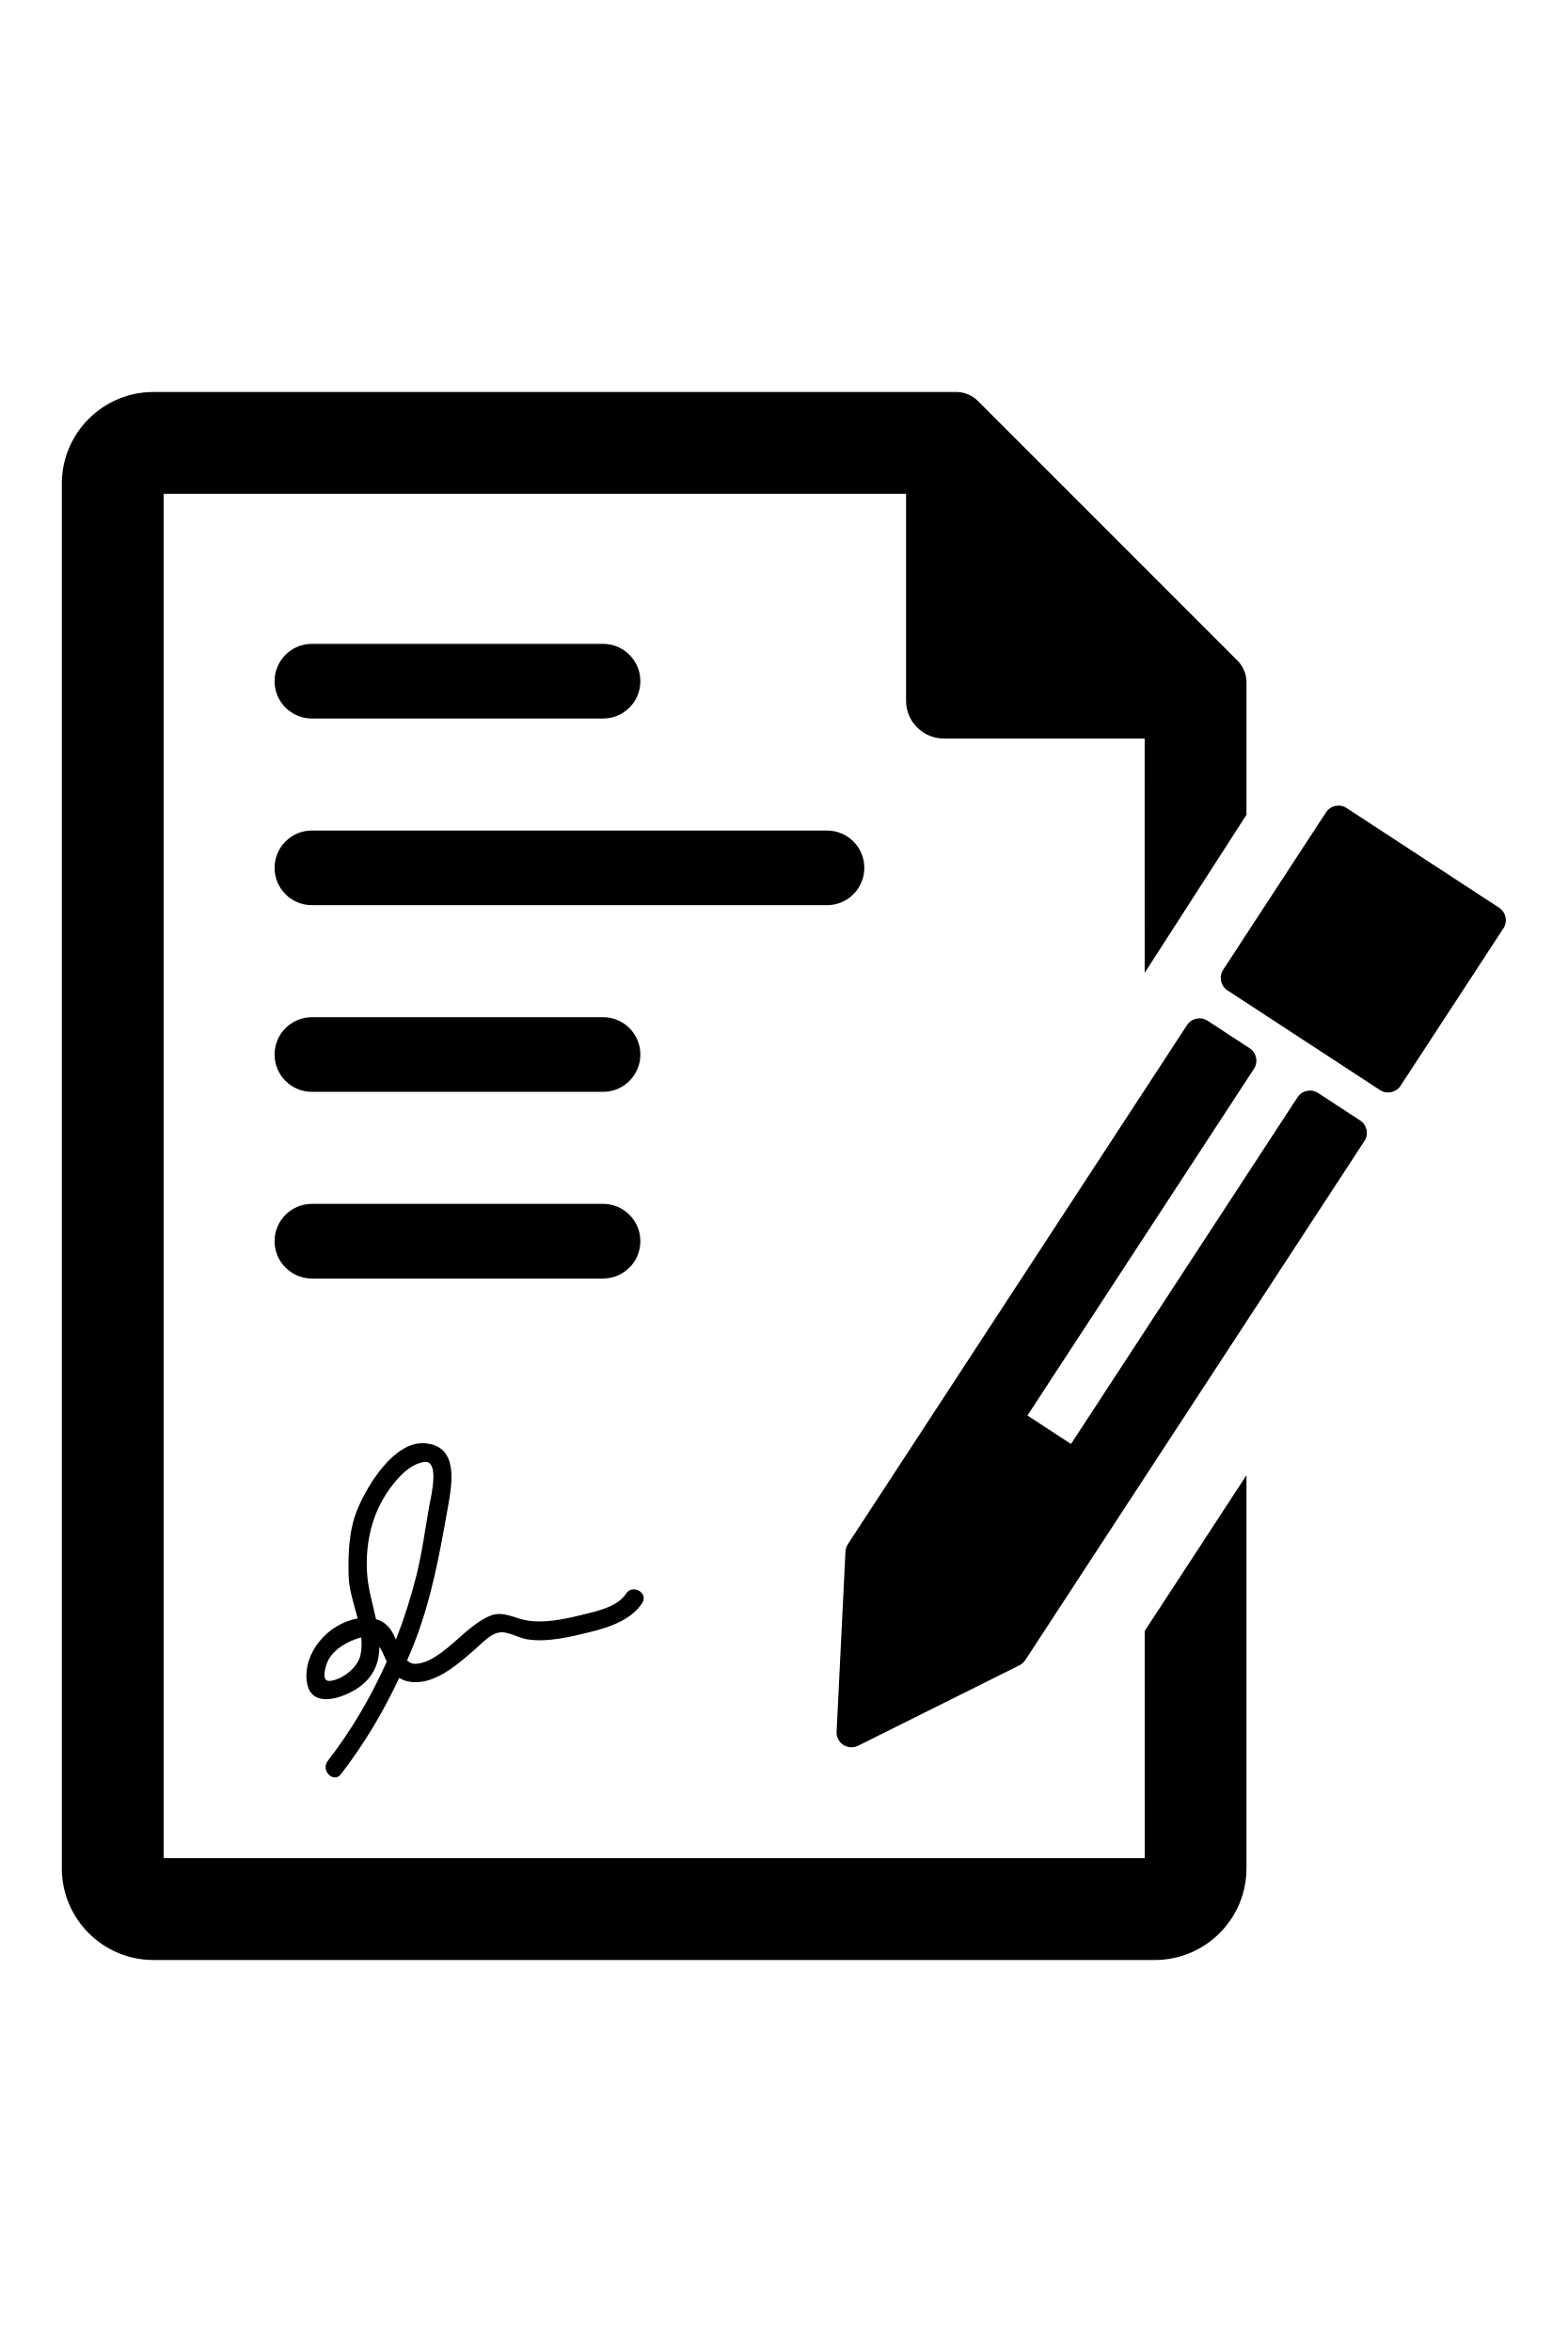
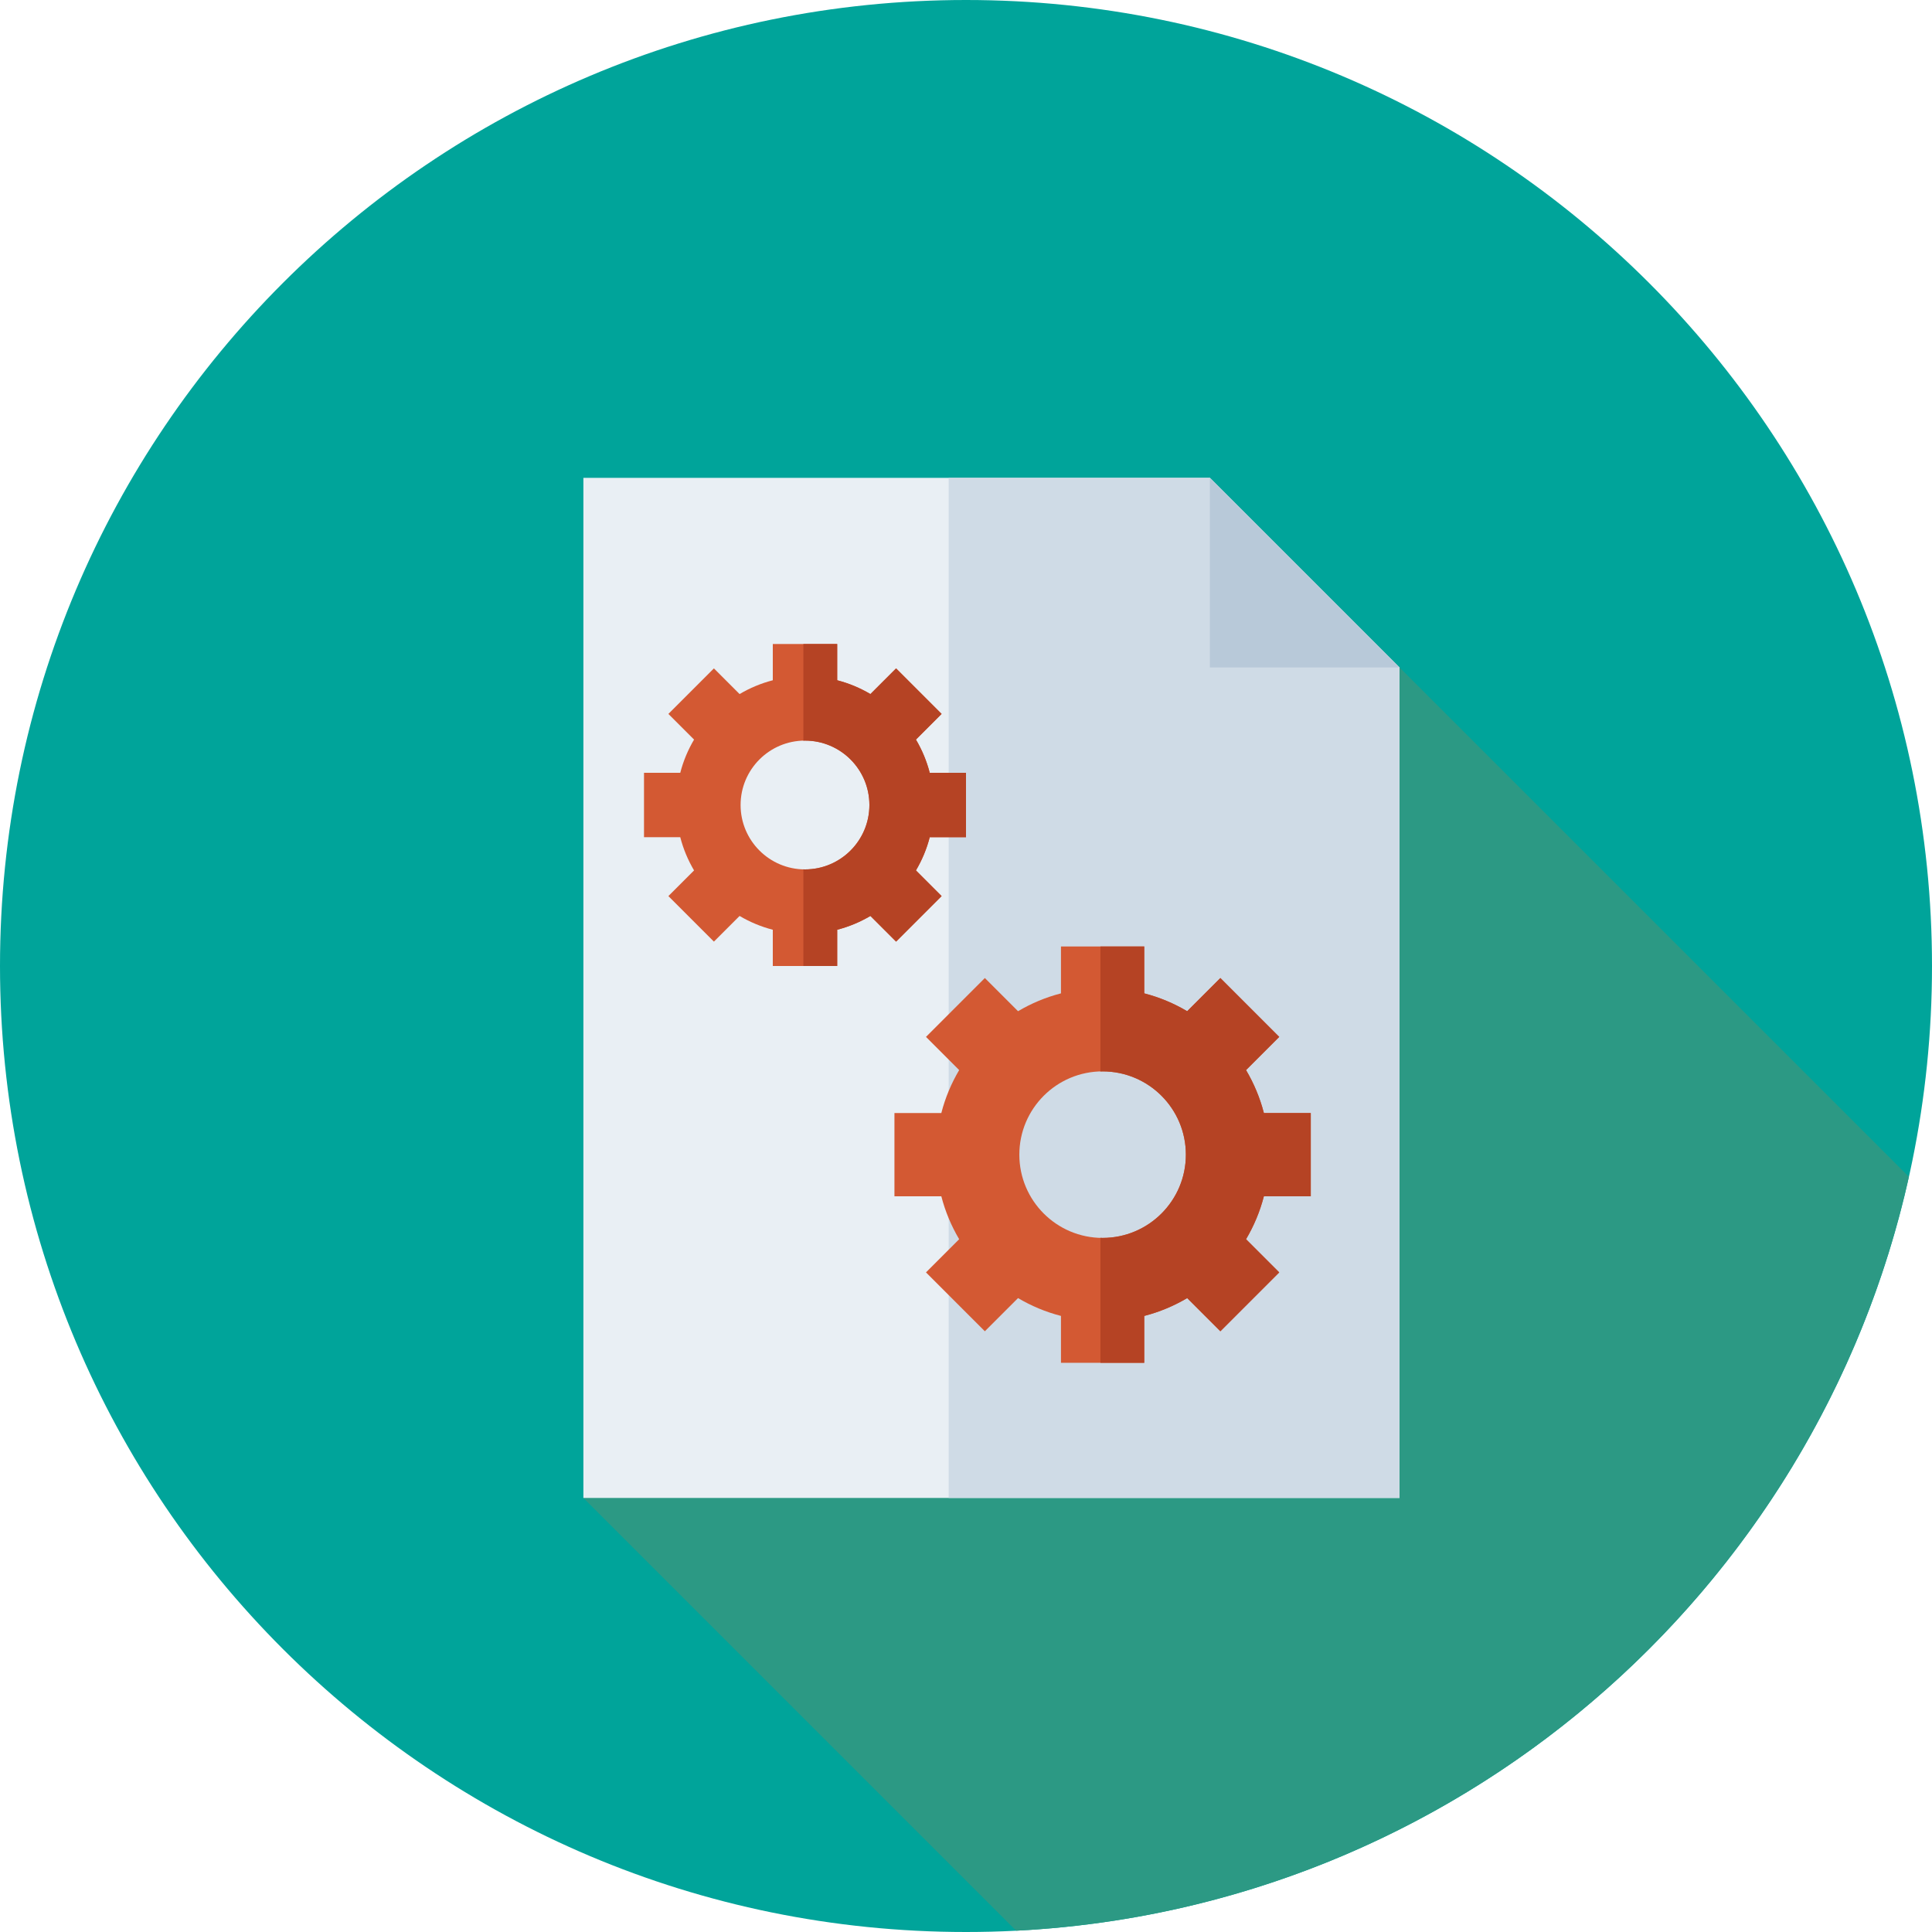
- <svg xmlns="http://www.w3.org/2000/svg" fill="#000000" version="1.1" id="Capa_1" width="200px" height="300px" viewBox="0 0 420 420" xml:space="preserve">
+ <svg xmlns="http://www.w3.org/2000/svg" height="300px" width="300px" version="1.1" id="Layer_1" viewBox="0 0 512 512" xml:space="preserve">
+   <circle style="fill:#00A49A;" cx="256" cy="256" r="256" />
+   <path style="fill:#2C9984;" d="M269.293,511.659c116.257-5.948,212.013-89.457,236.575-199.792L370.874,176.873l-100.268,139.13  l-116.003,80.967L269.293,511.659z" />
+   <polygon style="fill:#E9EFF4;" points="320.631,126.629 154.603,126.629 154.603,396.969 370.874,396.969 370.874,176.873 " />
+   <polygon style="fill:#CFDBE6;" points="370.874,176.873 320.631,126.629 251.404,126.629 251.404,396.969 370.874,396.969 " />
+   <polygon style="fill:#B8C9D9;" points="320.631,176.873 370.874,176.873 320.631,126.629 " />
  <g>
-     <g>
-       <g>
-         <path d="M252.877,92.823h53.791l0.005,62.757l27.271-42.343V77.743c0-2.168-0.863-4.247-2.396-5.787L261.984,2.395     C260.451,0.863,258.371,0,256.199,0H41.113C27.579,0,16.566,11.008,16.566,24.543v370.914c0,13.534,11.012,24.543,24.547,24.543     h268.283c13.533,0,24.545-11.009,24.545-24.543V290.15l-27.264,41.721l0.004,60.854H43.84V27.274h198.906v55.417     C242.746,88.29,247.281,92.823,252.877,92.823z" />
-         <path d="M364.398,195.123l-11.271-7.364c-1.84-1.201-4.303-0.686-5.506,1.154l-60.688,92.866l-11.67-7.625l60.688-92.867     c1.203-1.841,0.687-4.304-1.153-5.506l-11.271-7.365c-1.84-1.202-4.305-0.686-5.506,1.154l-90.869,139.053     c-0.386,0.591-0.607,1.274-0.643,1.979l-2.375,48.258c-0.069,1.409,0.614,2.754,1.797,3.523c1.183,0.773,2.688,0.86,3.949,0.231     l43.243-21.553c0.634-0.313,1.17-0.793,1.558-1.385l90.867-139.052C366.754,198.79,366.236,196.326,364.398,195.123z" />
-         <path d="M401.631,138.145l-40.869-26.708c-1.838-1.201-4.304-0.685-5.506,1.154l-27.563,42.179     c-1.201,1.84-0.686,4.306,1.154,5.508l40.869,26.706c1.838,1.202,4.305,0.686,5.506-1.154l27.562-42.178     C403.988,141.812,403.471,139.347,401.631,138.145z" />
-         <path d="M83.563,87.462h78c5.523,0,10-4.478,10-10s-4.477-10-10-10h-78c-5.523,0-10,4.478-10,10S78.042,87.462,83.563,87.462z" />
-         <path d="M231.563,127.462c0-5.522-4.479-10-10-10h-138c-5.523,0-10,4.478-10,10s4.477,10,10,10h138     C227.086,137.462,231.563,132.984,231.563,127.462z" />
-         <path d="M83.563,187.462h78c5.523,0,10-4.478,10-10s-4.477-10-10-10h-78c-5.523,0-10,4.478-10,10S78.042,187.462,83.563,187.462z     " />
-         <path d="M83.563,237.462h78c5.523,0,10-4.478,10-10c0-5.521-4.477-10-10-10h-78c-5.523,0-10,4.479-10,10     C73.563,232.984,78.042,237.462,83.563,237.462z" />
-         <path d="M87.796,366.694c-1.947,2.516,1.565,6.082,3.536,3.533c6.213-8.026,11.344-16.671,15.629-25.795     c2.674,1.679,6.185,1.343,9.065,0.205c4.151-1.637,7.67-4.796,11.021-7.655c1.981-1.69,4.287-4.481,7.029-4.748     c2.094-0.201,4.922,1.485,7.015,1.844c5.469,0.932,11.857-0.651,17.137-1.956c5.011-1.237,10.879-3.194,13.828-7.731     c1.763-2.712-2.568-5.216-4.317-2.521c-2.361,3.632-8.126,4.764-12.022,5.726c-4.573,1.131-9.879,2.246-14.592,1.442     c-3.552-0.604-6.425-2.752-10.077-1.125c-4.892,2.18-8.629,6.761-12.949,9.854c-1.933,1.384-4.142,2.714-6.56,2.901     c-0.995,0.077-1.806-0.288-2.48-0.896c0.532-1.234,1.06-2.474,1.563-3.725c4.876-12.104,7.081-24.396,9.344-37.146     c1.15-6.479,3.063-16.688-6.223-17.311c-8.205-0.548-15.296,11.287-17.918,17.524c-2.345,5.578-2.606,12.058-2.427,18.014     c0.111,3.712,1.447,7.566,2.432,11.404c-7.874,1.263-14.814,9.216-13.598,17.1c1.197,7.758,10.898,3.752,14.521,0.881     c3.667-2.905,4.854-6.534,4.893-10.448c0.731,1.205,1.342,2.65,1.974,4.002C99.395,349.544,94.098,358.552,87.796,366.694z      M96.56,338.393c-0.74,3.298-4.913,6.554-8.199,6.858c-2.585,0.24-1.008-4.377-0.497-5.409c1.604-3.242,5.578-5.358,8.919-6.27     C96.939,335.199,96.914,336.811,96.56,338.393z M100.736,328.712c-0.851-3.976-2.032-7.969-2.338-11.583     c-0.592-6.975,0.647-14.284,4.106-20.384c2.161-3.812,6.566-9.654,11.239-10.154c4.173-0.444,1.628,9.705,1.267,11.744     c-1.117,6.294-1.914,12.541-3.471,18.763c-1.446,5.778-3.278,11.5-5.469,17.095C104.905,331.294,103.388,329.438,100.736,328.712     z" />
-       </g>
-     </g>
+     <path style="fill:#D35933;" d="M256,221.867V204.8h-9.609c-0.807-3.131-2.051-6.085-3.656-8.801l6.803-6.803L237.47,177.13   l-6.803,6.803c-2.715-1.605-5.67-2.85-8.801-3.656v-9.609H204.8v9.609c-3.131,0.807-6.085,2.051-8.801,3.656l-6.803-6.803   l-12.067,12.067l6.803,6.803c-1.605,2.715-2.85,5.67-3.656,8.801h-9.609v17.067h9.609c0.807,3.131,2.051,6.085,3.656,8.801   l-6.803,6.803l12.067,12.067l6.803-6.803c2.715,1.605,5.67,2.85,8.801,3.656V256h17.067v-9.609   c3.131-0.807,6.085-2.051,8.801-3.656l6.803,6.803l12.067-12.067l-6.803-6.803c1.605-2.715,2.85-5.67,3.656-8.801H256z    M213.333,230.4c-9.426,0-17.067-7.64-17.067-17.067s7.64-17.067,17.067-17.067s17.067,7.64,17.067,17.067   C230.4,222.76,222.76,230.4,213.333,230.4z" />
+     <path style="fill:#D35933;" d="M347.367,317.026V294.96h-12.424c-1.041-4.049-2.653-7.866-4.727-11.378l8.795-8.794l-15.603-15.603   l-8.795,8.794c-3.512-2.074-7.33-3.686-11.378-4.727v-12.424h-22.066v12.424c-4.049,1.041-7.868,2.653-11.378,4.727l-8.794-8.794   l-15.603,15.603l8.794,8.794c-2.076,3.512-3.686,7.33-4.727,11.378h-12.424v22.066h12.424c1.041,4.049,2.653,7.866,4.727,11.378   l-8.795,8.794l15.603,15.603l8.795-8.794c3.512,2.076,7.33,3.686,11.378,4.727v12.424h22.066v-12.424   c4.049-1.041,7.868-2.651,11.378-4.727l8.794,8.794l15.603-15.603l-8.794-8.794c2.076-3.512,3.686-7.33,4.727-11.378H347.367z    M292.202,328.059c-12.186,0-22.066-9.88-22.066-22.066s9.88-22.066,22.066-22.066c12.186,0,22.066,9.88,22.066,22.066   S304.388,328.059,292.202,328.059z" />
+   </g>
+   <g>
+     <path style="fill:#B54324;" d="M256,221.867V204.8h-9.609c-0.805-3.132-2.051-6.085-3.656-8.801l6.803-6.803L237.47,177.13   l-6.803,6.803c-2.715-1.605-5.67-2.85-8.801-3.656v-9.609h-8.964v25.622c0.145-0.003,0.286-0.022,0.431-0.022   c9.426,0,17.067,7.64,17.067,17.067s-7.64,17.067-17.067,17.067c-0.145,0-0.286-0.019-0.431-0.022V256h8.964v-9.609   c3.131-0.807,6.085-2.051,8.801-3.656l6.803,6.803l12.067-12.067l-6.803-6.803c1.605-2.715,2.85-5.67,3.656-8.801H256z" />
+     <path style="fill:#B54324;" d="M347.367,317.026V294.96h-12.424c-1.041-4.049-2.653-7.866-4.727-11.378l8.795-8.795l-15.603-15.603   l-8.795,8.794c-3.512-2.074-7.33-3.684-11.378-4.727v-12.422h-11.607v33.128c0.193-0.005,0.381-0.029,0.574-0.029   c12.186,0,22.066,9.88,22.066,22.066s-9.88,22.066-22.066,22.066c-0.193,0-0.381-0.024-0.574-0.029v33.128h11.607v-12.424   c4.049-1.041,7.868-2.653,11.378-4.727l8.794,8.795l15.603-15.603l-8.795-8.794c2.076-3.512,3.686-7.33,4.727-11.379   L347.367,317.026L347.367,317.026z" />
  </g>
</svg>
